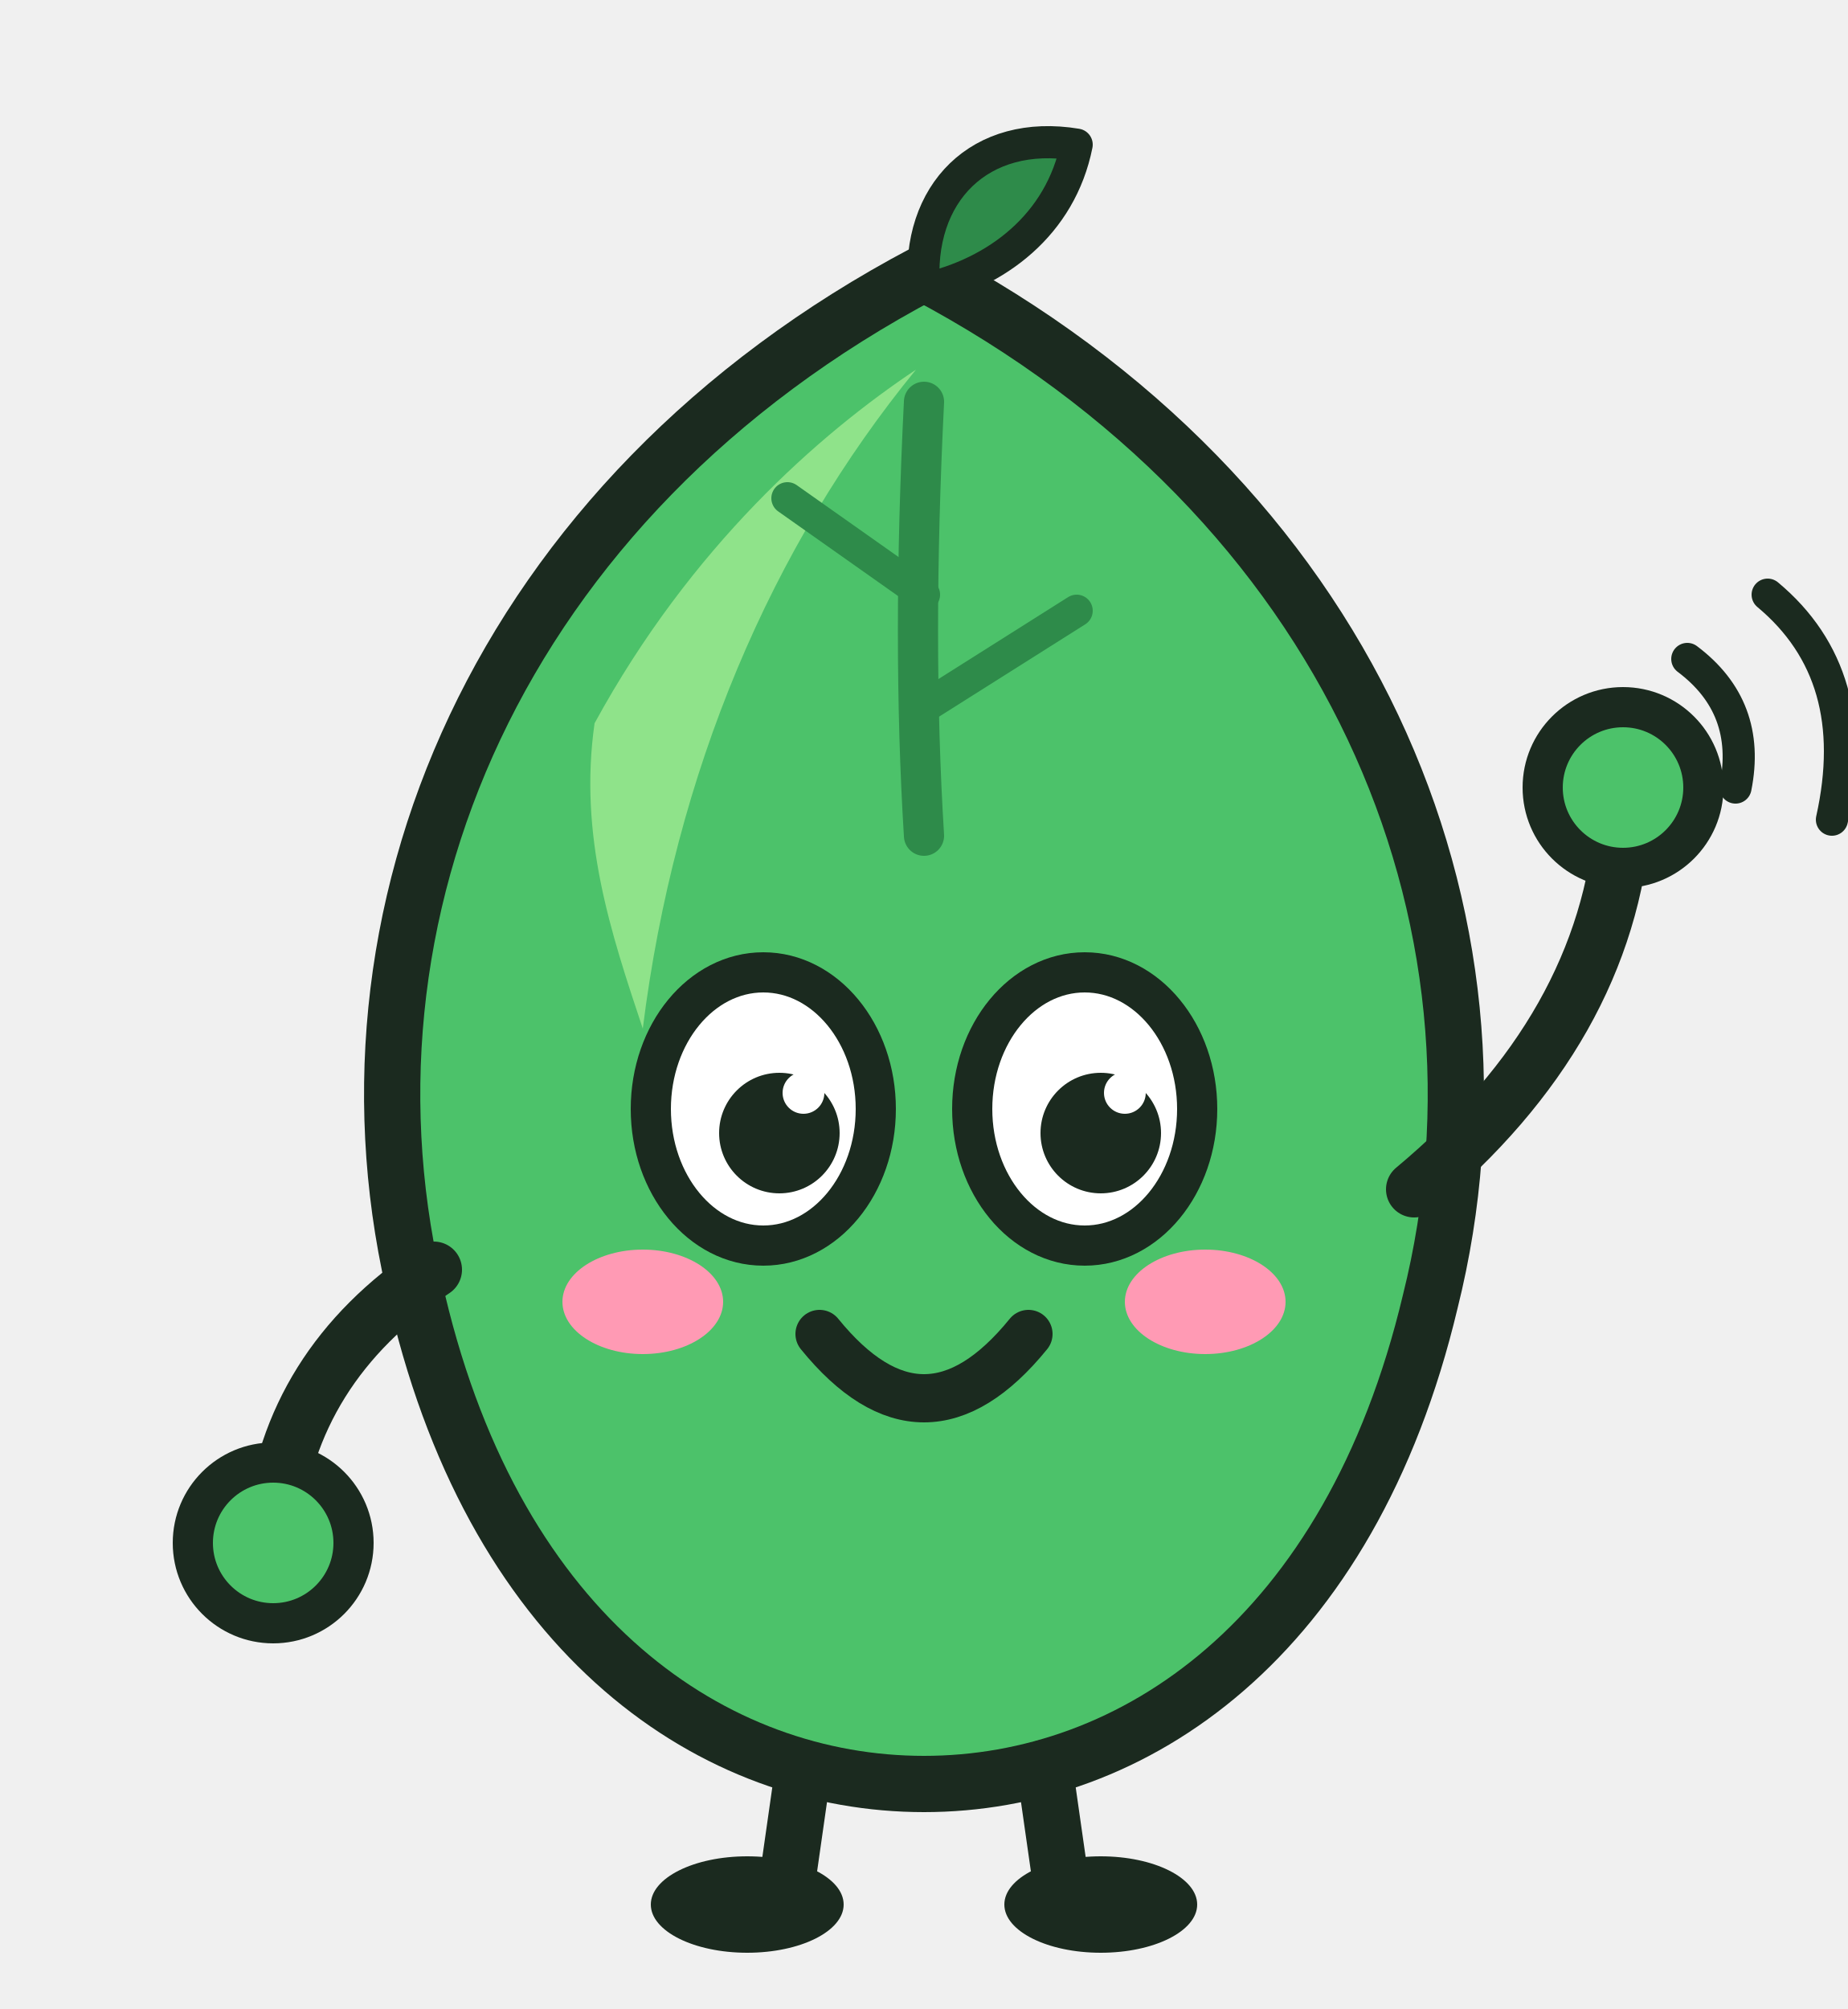
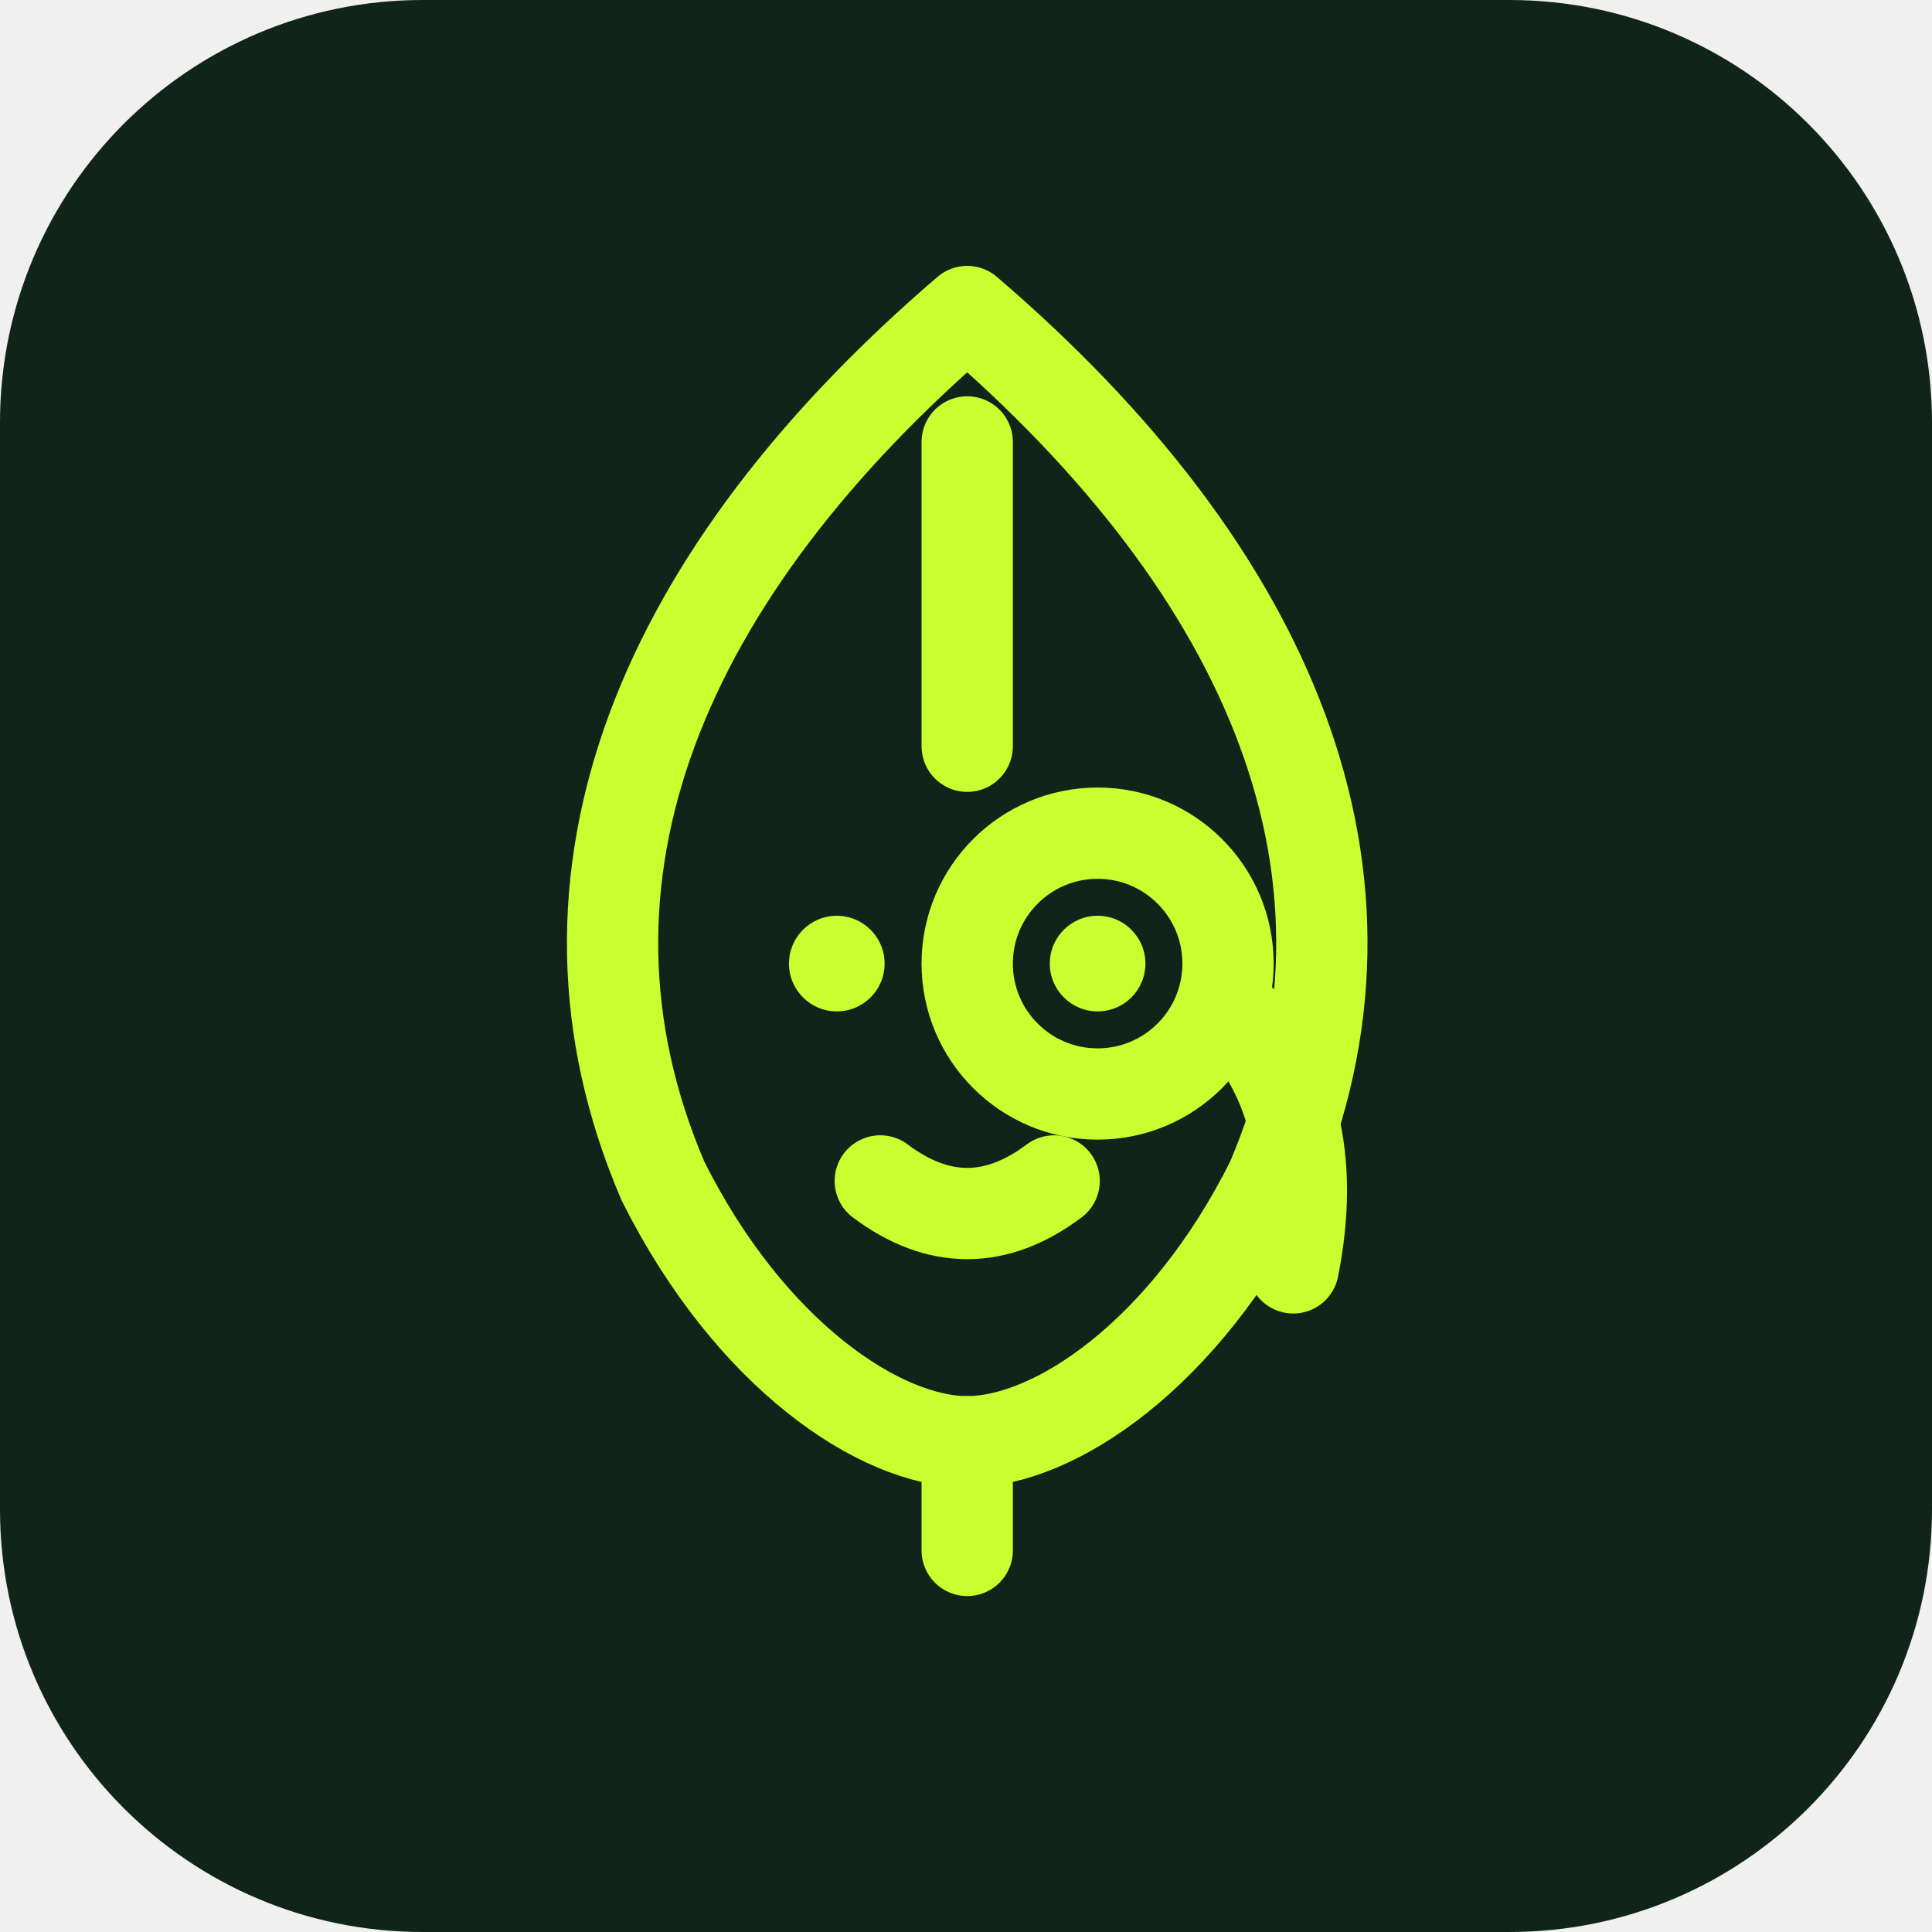
- <svg xmlns="http://www.w3.org/2000/svg" viewBox="-10 -16 230 250" role="img" aria-label="Sprig the leaf, wave">
-   <path d="M105 18 C158 46 180 98 168 146 C158 188 131 206 105 206 C79 206 52 188 42 146 C30 98 52 46 105 18 Z" fill="#4CC26A" stroke="#1B2A1F" stroke-width="7" stroke-linejoin="round" />
-   <path d="M64 74 C76 52 92 38 104 30 C86 52 74 80 70 112 C66 100 62 88 64 74 Z" fill="#8FE38A" />
-   <path d="M105 34 C104 54 104 72 105 88" stroke="#2E8B4A" stroke-width="5" stroke-linecap="round" fill="none" />
-   <path d="M105 58 L88 46 M105 72 L124 60" stroke="#2E8B4A" stroke-width="4" stroke-linecap="round" />
-   <path d="M105 20 C104 8 112 0 124 2 C122 12 114 18 105 20 Z" fill="#2E8B4A" stroke="#1B2A1F" stroke-width="4" stroke-linejoin="round" />
-   <path d="M90 204 L88 218 M120 204 L122 218" stroke="#1B2A1F" stroke-width="7" stroke-linecap="round" />
-   <ellipse cx="83" cy="221" rx="12" ry="6" fill="#1B2A1F" />
-   <ellipse cx="127" cy="221" rx="12" ry="6" fill="#1B2A1F" />
-   <ellipse cx="70" cy="146" rx="10" ry="6.5" fill="#FF9AB4" />
-   <ellipse cx="140" cy="146" rx="10" ry="6.5" fill="#FF9AB4" />
-   <ellipse cx="85" cy="122" rx="14" ry="17" fill="#fff" stroke="#1B2A1F" stroke-width="5" />
-   <circle cx="87" cy="125" r="7.5" fill="#1B2A1F" />
-   <circle cx="90" cy="120" r="2.6" fill="#fff" />
-   <ellipse cx="125" cy="122" rx="14" ry="17" fill="#fff" stroke="#1B2A1F" stroke-width="5" />
-   <circle cx="127" cy="125" r="7.5" fill="#1B2A1F" />
-   <circle cx="130" cy="120" r="2.6" fill="#fff" />
-   <path d="M92 150 Q105 166 118 150" stroke="#1B2A1F" stroke-width="6" fill="none" stroke-linecap="round" />
-   <path d="M44 142 Q26 154 24 174" stroke="#1B2A1F" stroke-width="7" stroke-linecap="round" fill="none" />
-   <circle cx="24" cy="176" r="10" fill="#4CC26A" stroke="#1B2A1F" stroke-width="5" />
-   <path d="M166 132 Q190 112 192 86" stroke="#1B2A1F" stroke-width="7" stroke-linecap="round" fill="none" />
-   <circle cx="192" cy="82" r="10" fill="#4CC26A" stroke="#1B2A1F" stroke-width="5" />
-   <path d="M200 66 Q208 72 206 82 M210 58 Q222 68 218 86" stroke="#1B2A1F" stroke-width="4" fill="none" stroke-linecap="round" />
+ <svg xmlns="http://www.w3.org/2000/svg" viewBox="0 0 64 64" role="img" aria-label="TREASURE TRAIL">
+   <rect width="64" height="64" rx="14" fill="#10241A" />
+   <g transform="translate(9 6) scale(0.72)" fill="none" stroke="#C8FF2E" stroke-width="4.2" stroke-linecap="round" stroke-linejoin="round">
+     <path d="M32 6C46 18 52 32 46 46C42 54 36 58 32 58C28 58 22 54 18 46C12 32 18 18 32 6Z" />
+     <path d="M32 12V26" />
+     <circle cx="38" cy="36" r="6" />
+     <path d="M44 38C47 41 48 45 47 50" />
+     <circle cx="26" cy="36" r="2.2" fill="#C8FF2E" stroke="none" />
+     <circle cx="38" cy="36" r="2.2" fill="#C8FF2E" stroke="none" />
+     <path d="M28 46Q32 49 36 46" />
+     <path d="M32 58V63" />
+   </g>
</svg>
